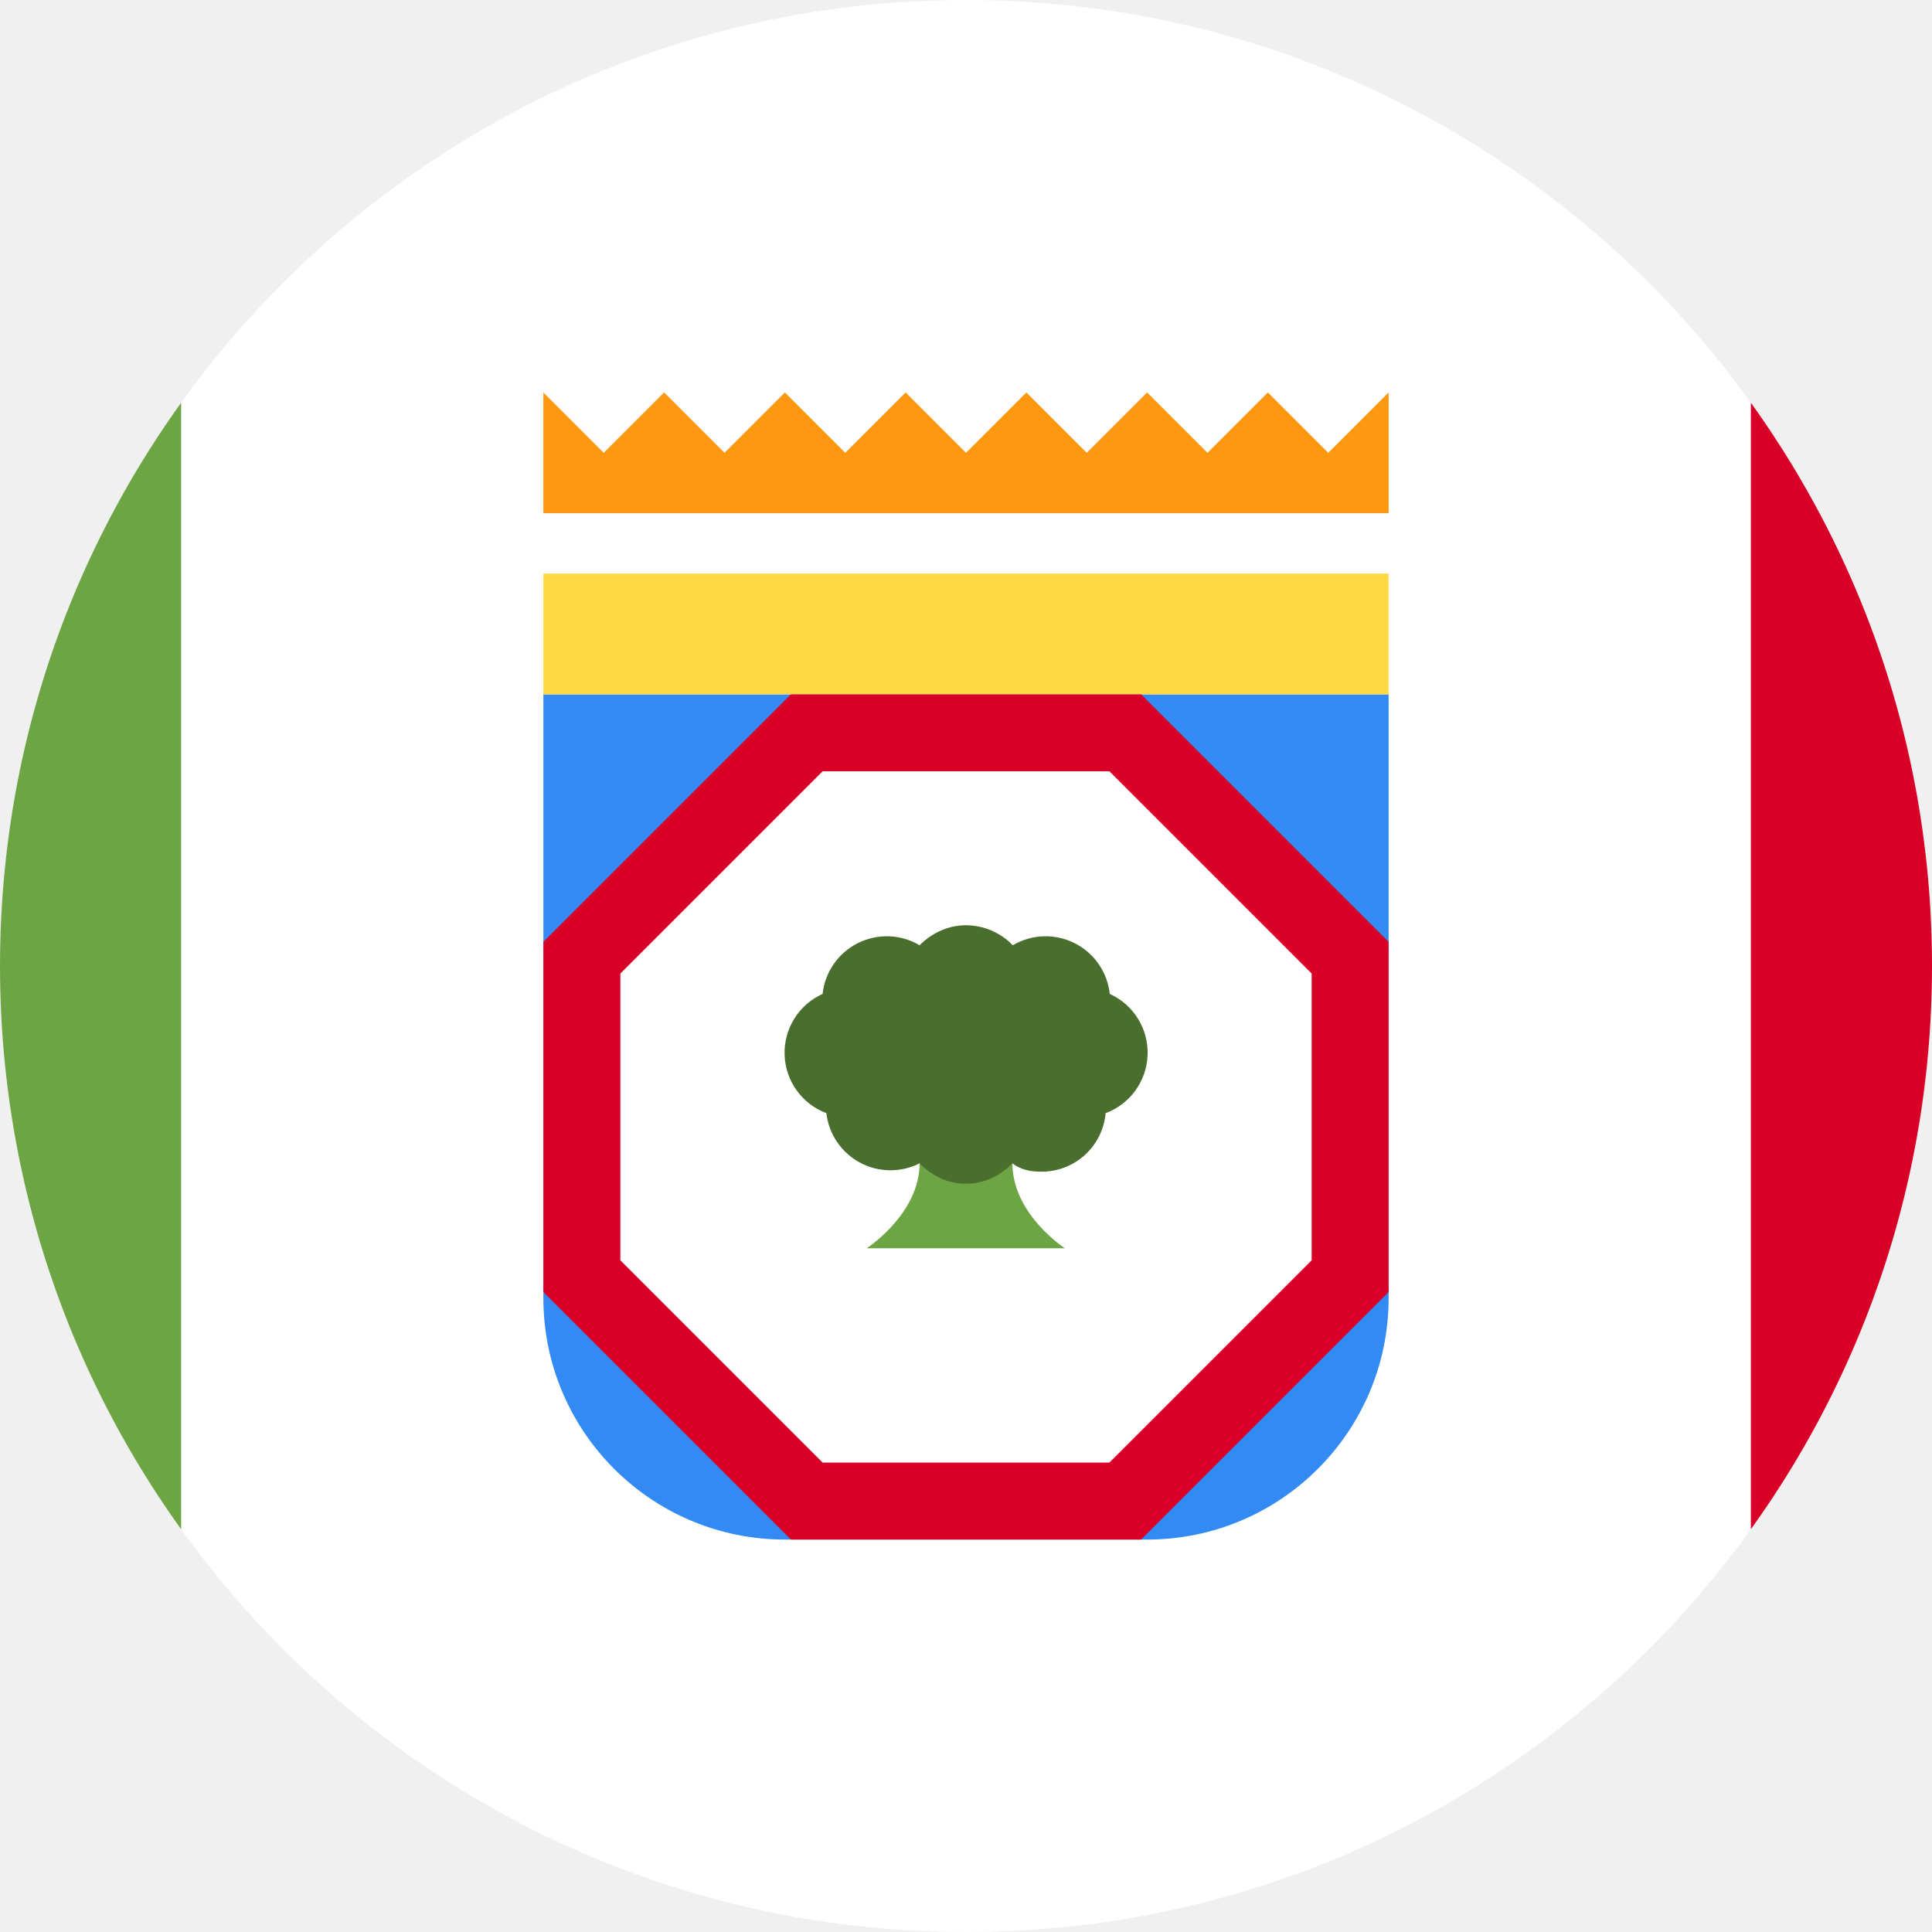
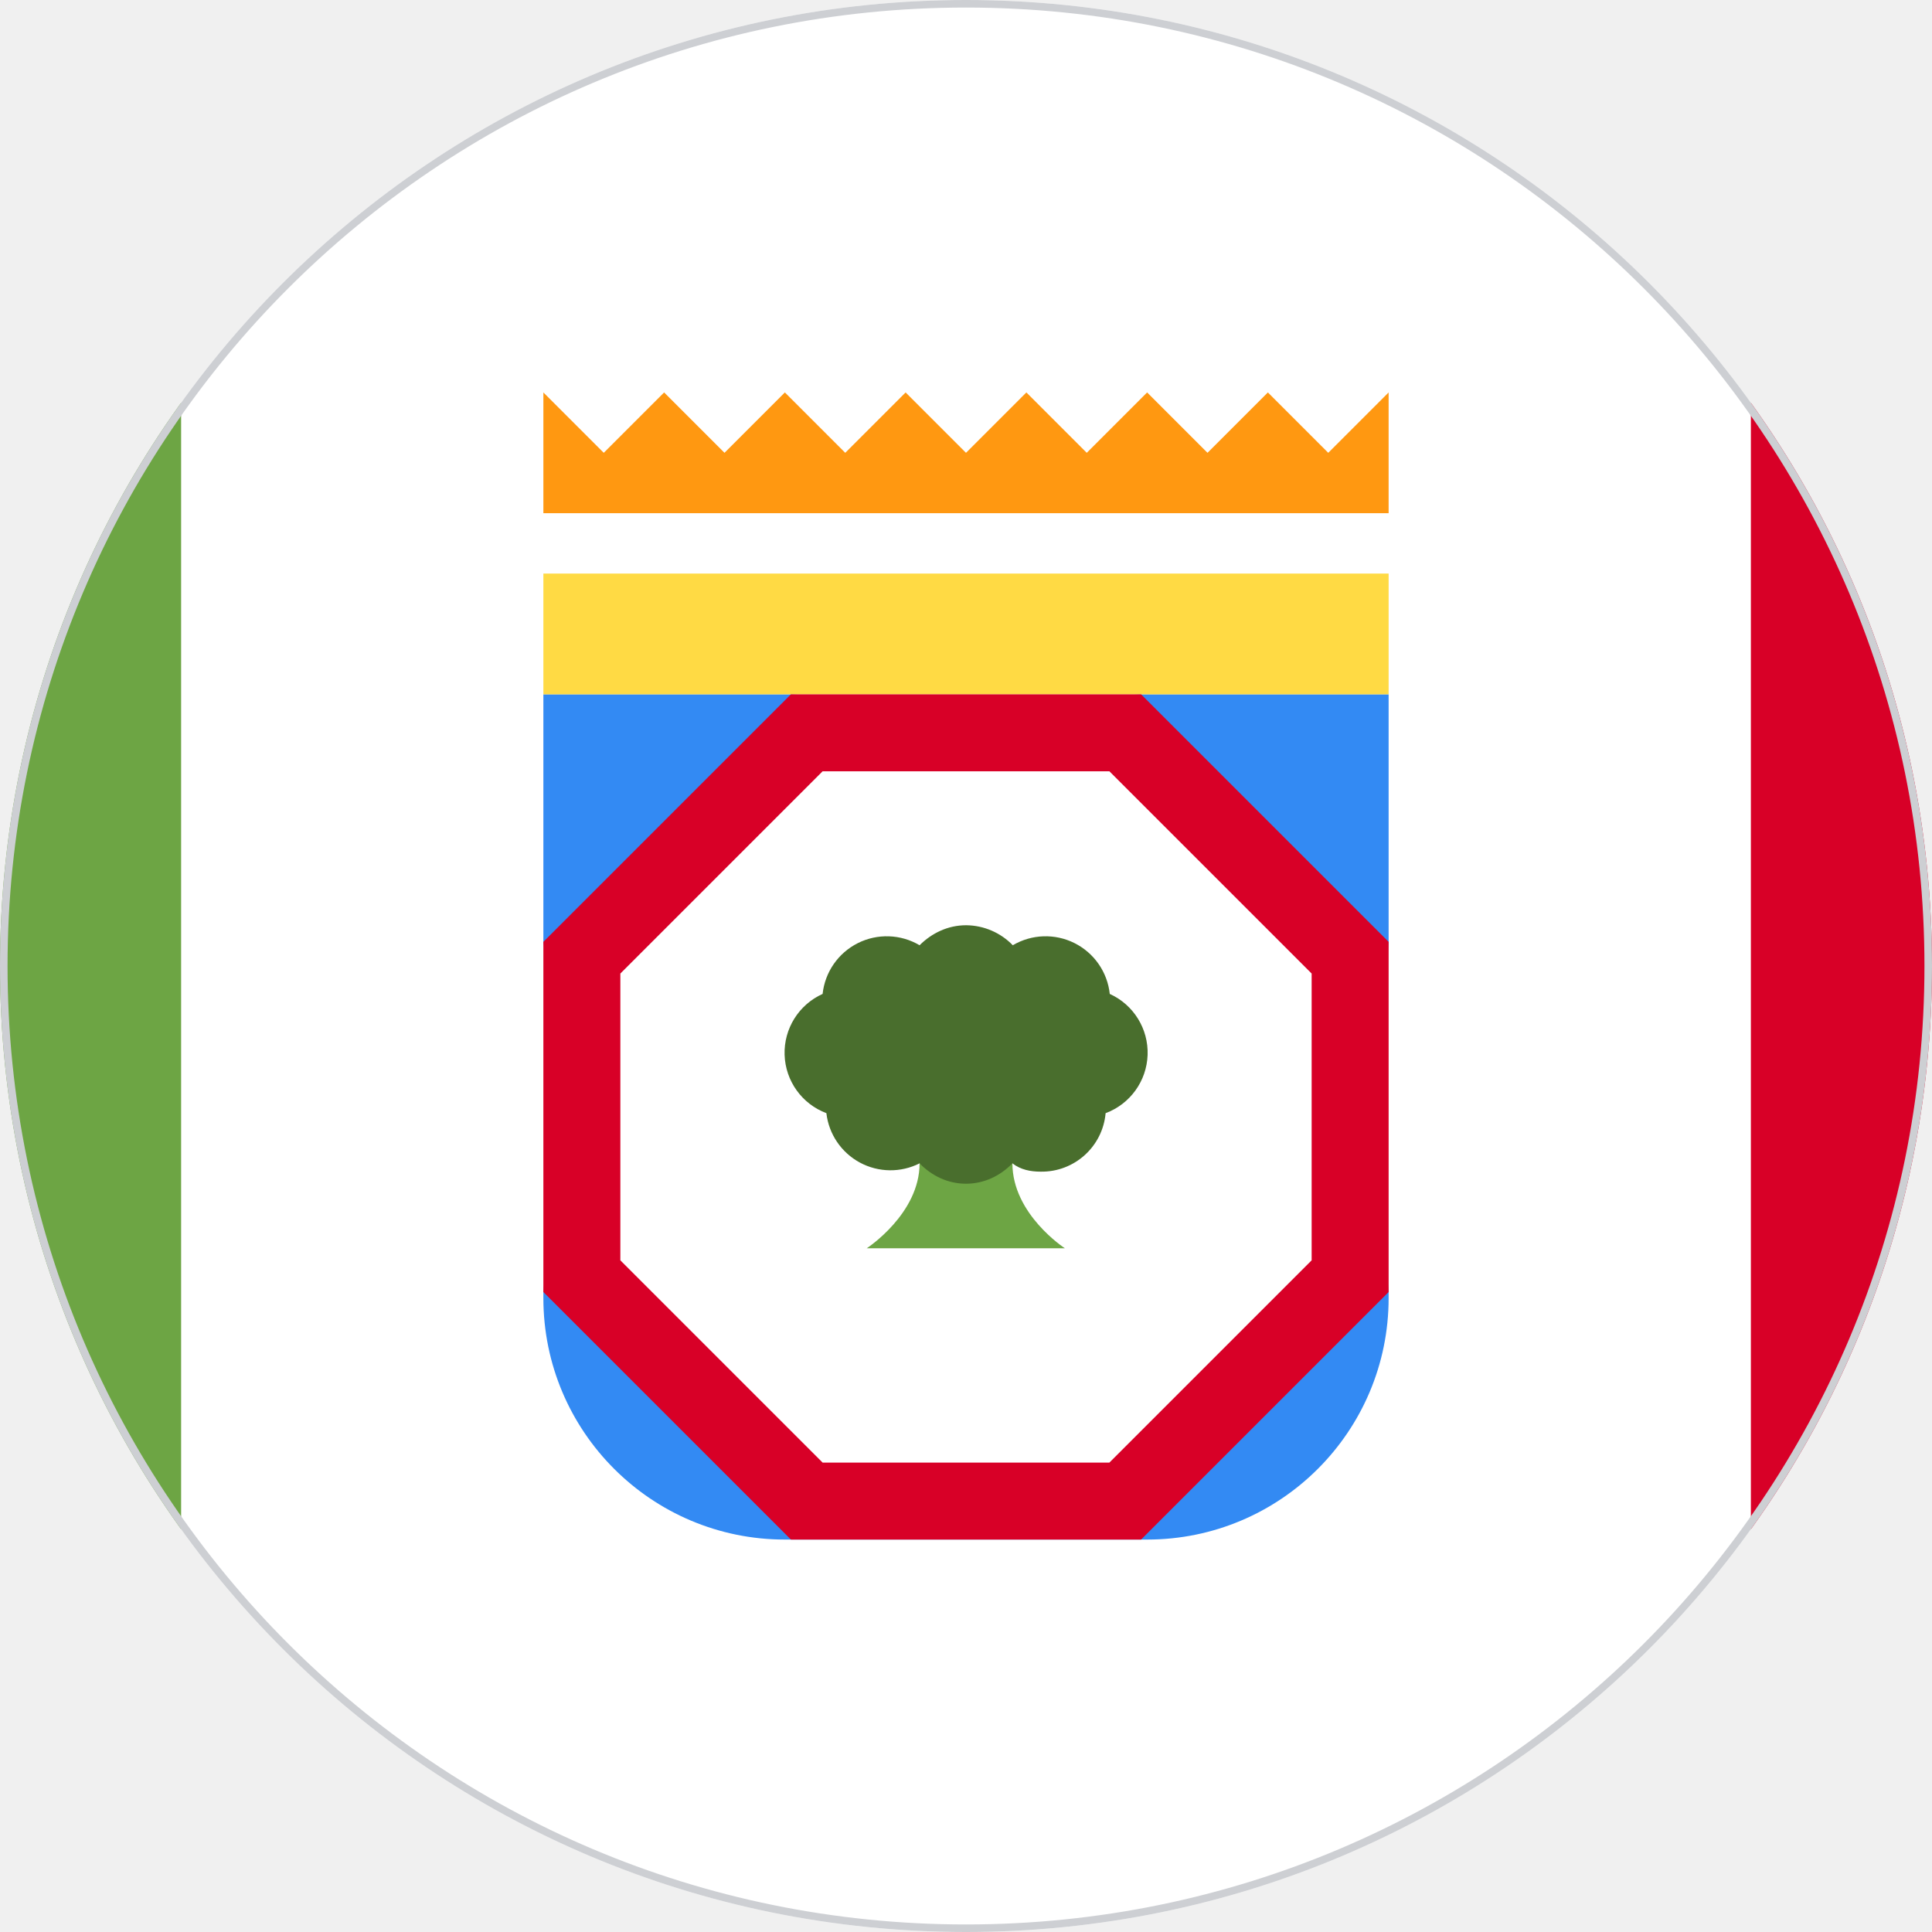
<svg xmlns="http://www.w3.org/2000/svg" width="512" height="512" viewBox="0 0 512 512">
  <defs>
    <clipPath id="c">
      <circle cx="256" cy="256" r="256" />
    </clipPath>
  </defs>
  <g clip-path="url(#c)">
    <path fill="#FFFFFF" d="M0 0h512v512H0V0Z" />
    <path fill="#338AF3" d="M208 408a64 64 0 0 1-64-64v-1.6l4.8-54.4-4.8-38.4V184h65.6l46.4 3 46.4-3H368v65.6l-3.5 50.6 3.5 42.2v1.6a64 64 0 0 1-64 64" />
    <path fill="#FFFFFF" d="M352 335.8 295.8 392h-79.6L160 335.8v-79.6l56.2-56.2h79.6l56.2 56.2v79.6z" />
    <path fill="#FFDA44" d="M144 152h224v32H144z" />
    <path fill="#D80027" d="M302.4 184h-92.8L144 249.6v92.8l65.6 65.6h92.8l65.6-65.6v-92.8L302.4 184Zm45.2 150L294 387.6h-76L164.4 334v-76l53.6-53.6h76l53.6 53.6v76Z" />
    <path fill="#6DA544" d="M243.7 308.3c0 13.4-14 22.5-14 22.5h52.5s-13.9-9-13.9-22.5h-24.6Z" />
    <path fill="#496E2D" d="M256 245.2c-4.8 0-9.1 2.1-12.3 5.3a17.1 17.1 0 0 0-25.7 12.9 17.1 17.1 0 0 0 1 31.6 17.1 17.1 0 0 0 24.7 13.3c3.2 3.3 7.5 5.4 12.3 5.4s9.1-2.1 12.3-5.4c2.2 1.7 4.8 2.2 7.5 2.2A17 17 0 0 0 293 295a17.1 17.1 0 0 0 1.1-31.6 17.1 17.1 0 0 0-25.7-12.9 17.4 17.4 0 0 0-12.3-5.3Z" />
    <path fill="#FF9811" d="m352 120-16-16-16 16-16-16-16 16-16-16-16 16-16-16-16 16-16-16-16 16-16-16-16 16-16-16v32h224v-32l-16 16z" />
    <path fill="#6DA544" d="M0 0h48v512H0z" />
    <path fill="#D80027" d="M464 0h48v512h-48z" />
+     <circle cx="256" cy="256" r="256" fill="none" stroke="#cdcfd3" stroke-width="4" />
  </g>
</svg>
